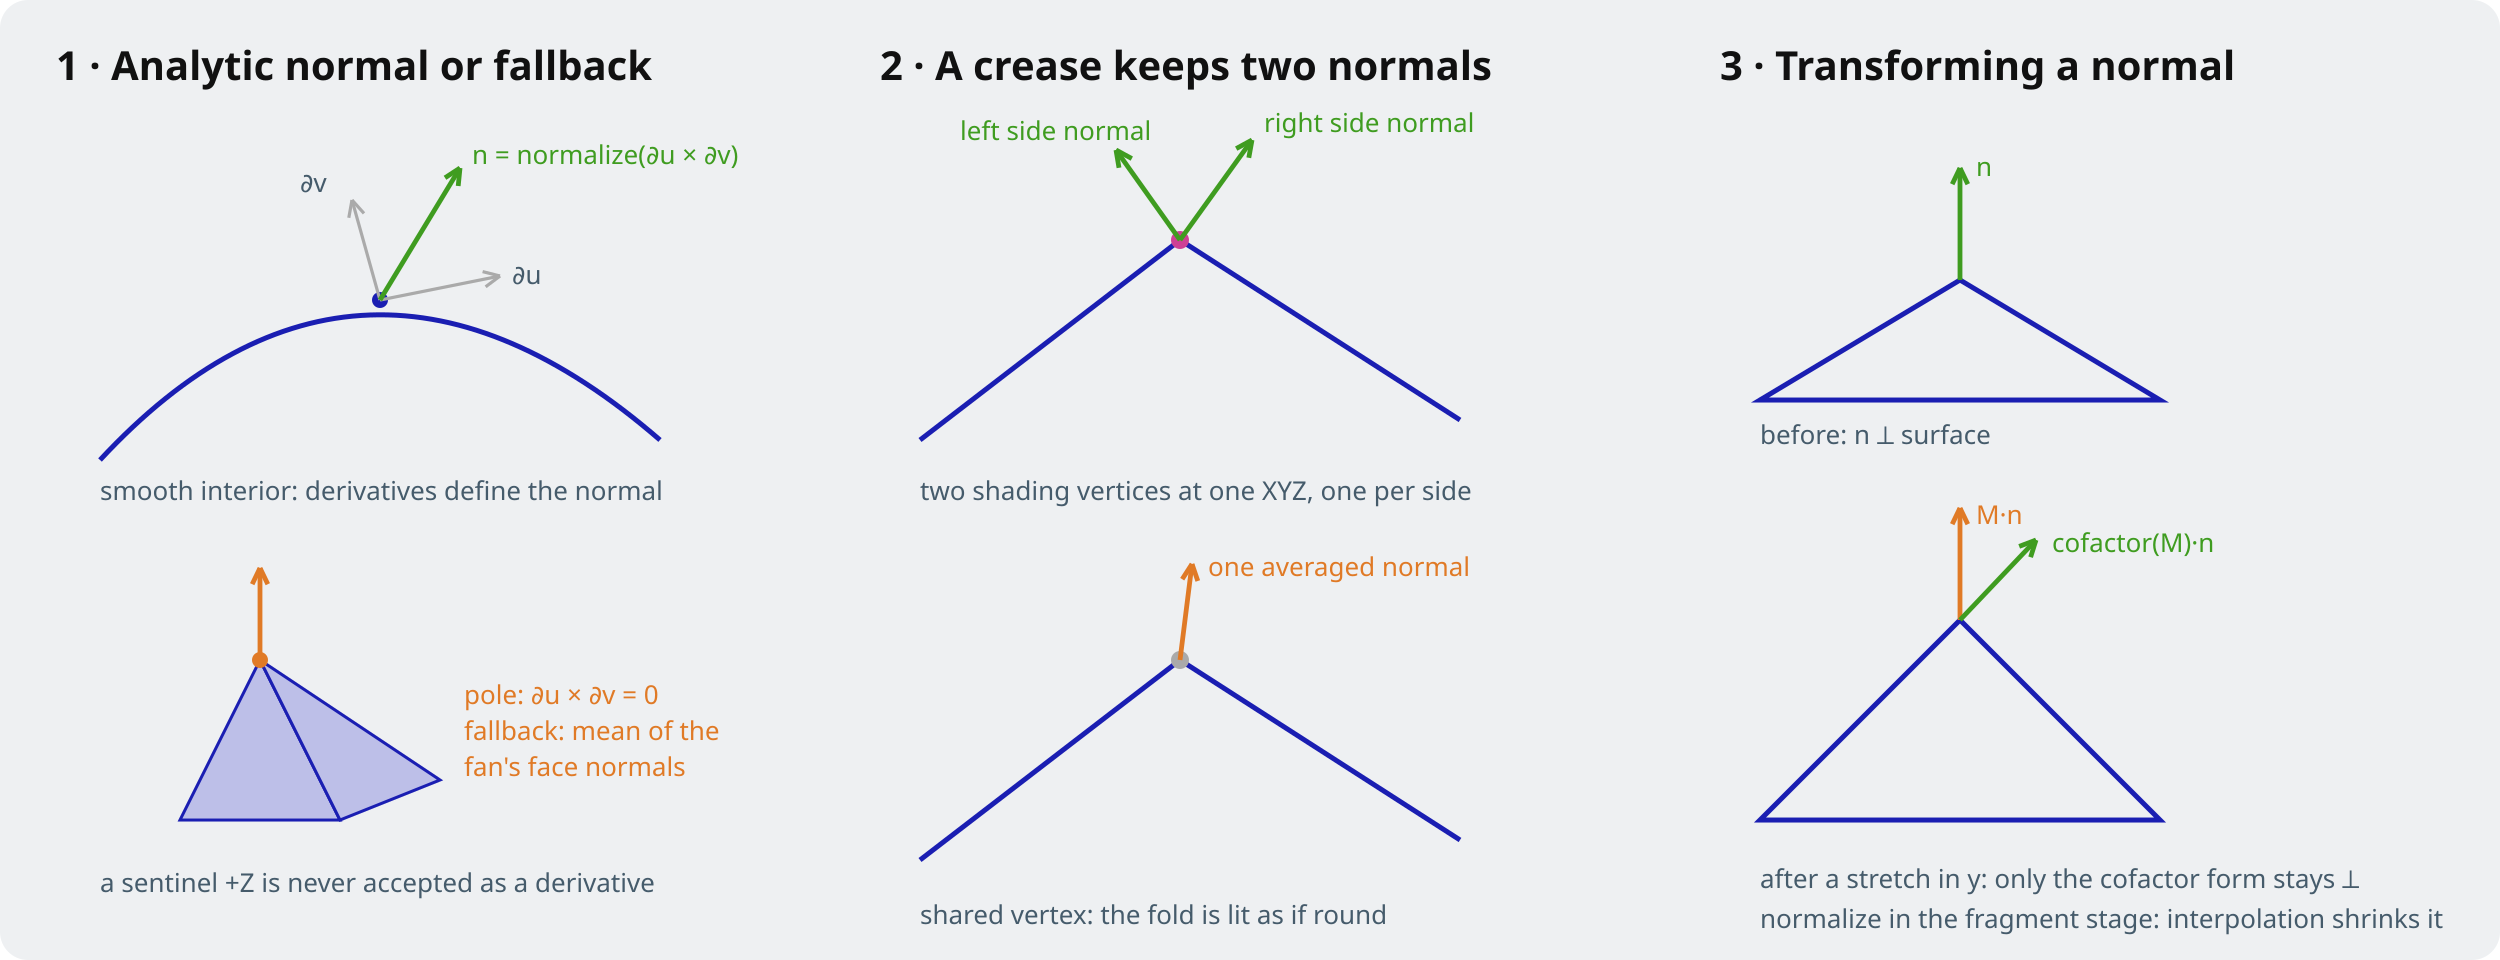
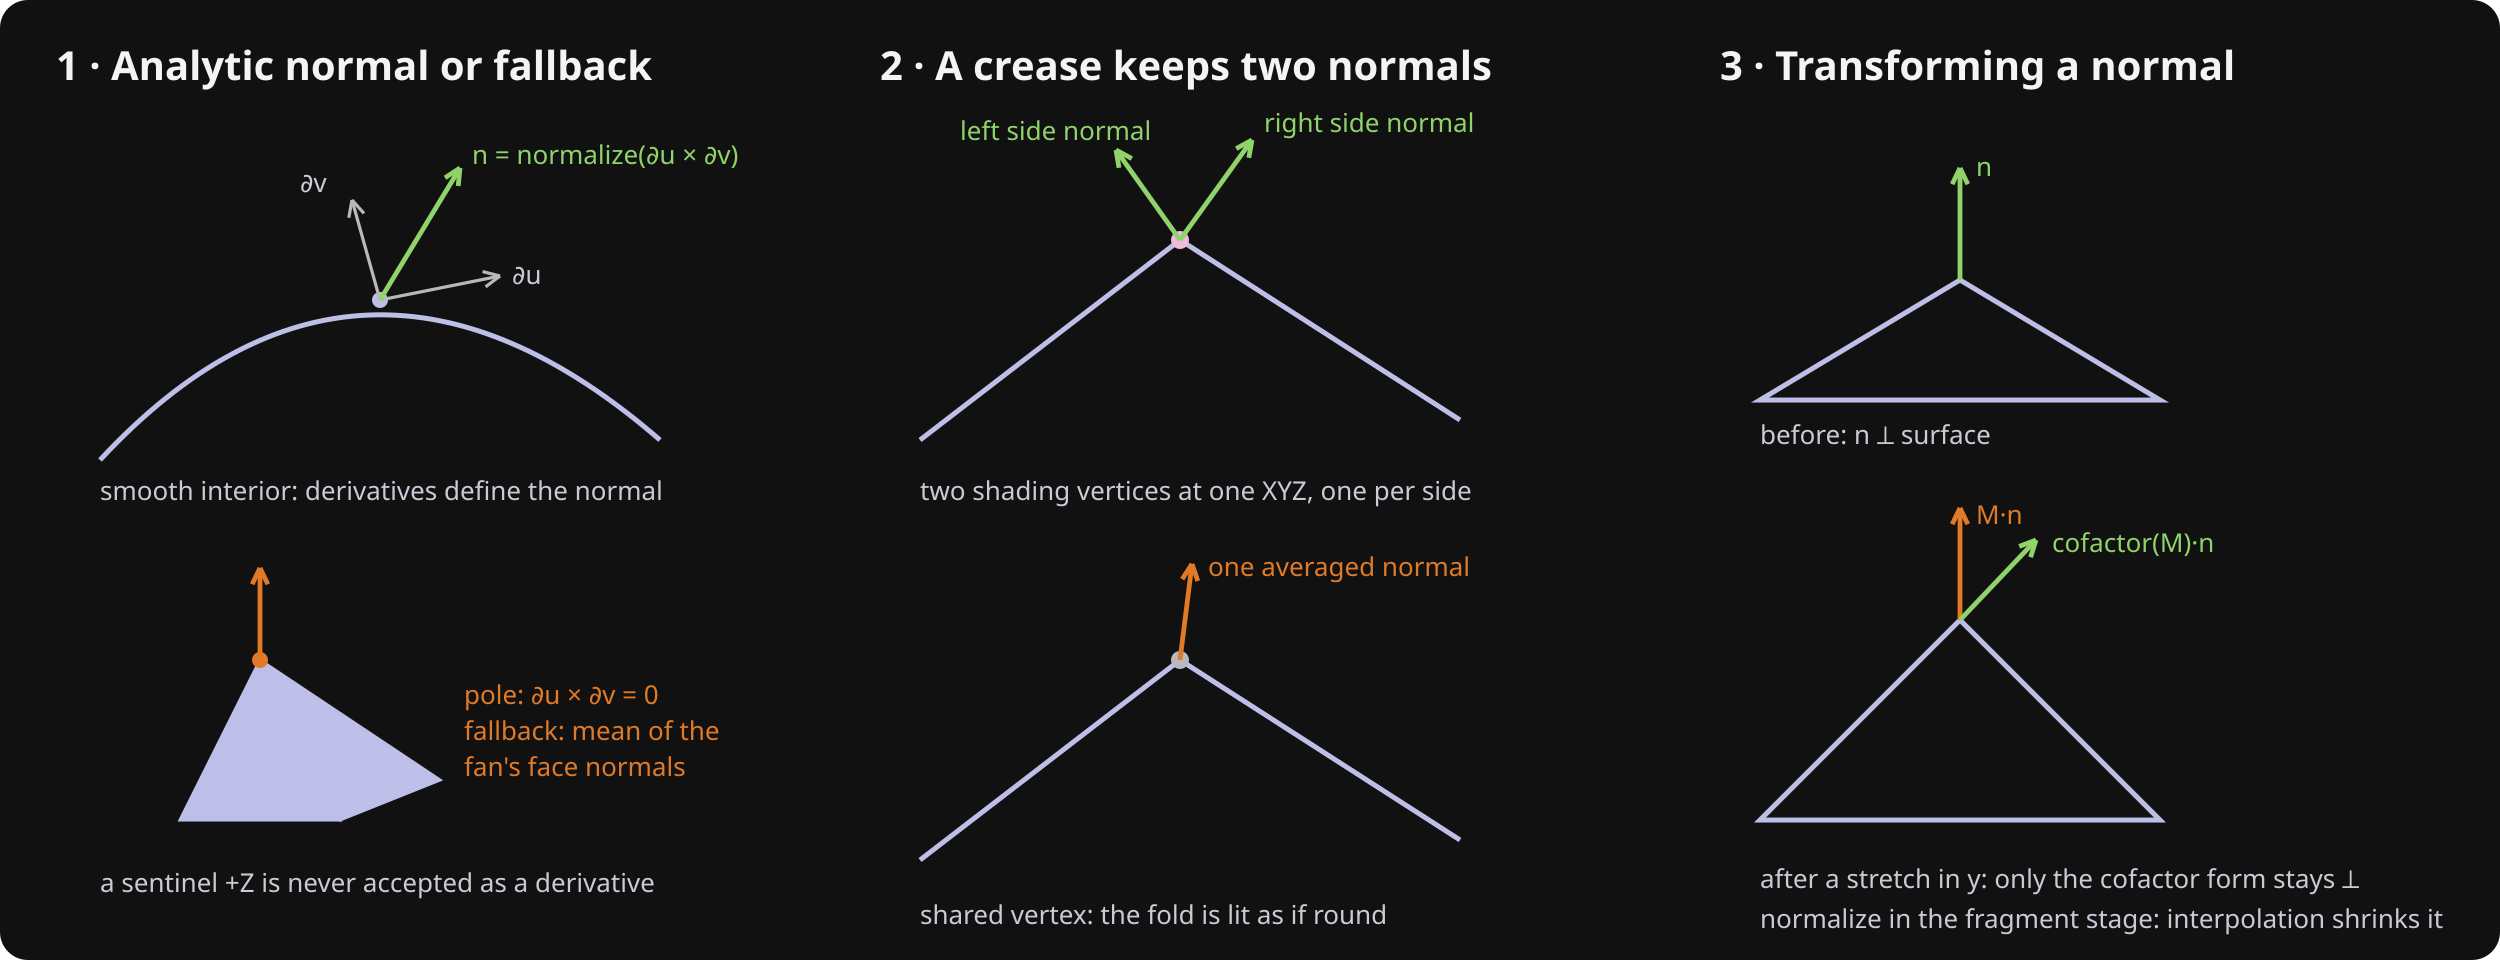
<svg xmlns="http://www.w3.org/2000/svg" viewBox="0 0 1250 480" role="img" aria-labelledby="t d">
  <defs>
    <marker id="a" markerWidth="9" markerHeight="9" refX="7" refY="3" orient="auto">
-       <path d="M0,0 L7,3 L0,6" fill="#111111" />
+       <path d="M0,0 L7,3 L0,6" fill="#e4e4e7" />
    </marker>
  </defs>
-   <style>text{font-family:system-ui,sans-serif;fill:#111111;font-size:13px}.h{font-size:20px;font-weight:700}.l{font-size:15px;font-weight:650}.s{font-size:13px;fill:#455b6b}.m{font-family:"DejaVu Sans Mono","Liberation Mono",monospace;font-size:12.5px;fill:#111111}.ar{fill:none;stroke:#111111;stroke-width:1.6;marker-end:url(#a)}.dash{fill:none;stroke:#e07a26;stroke-width:1.8;stroke-dasharray:7 5}</style>
-   <rect width="100%" height="100%" rx="14" fill="#eef0f2" />
+   <style>text{font-family:system-ui,sans-serif;fill:#f4f4f6;font-size:13px}.h{font-size:20px;font-weight:700}.l{font-size:15px;font-weight:650}.s{font-size:13px;fill:#c9ccd6}.m{font-family:"DejaVu Sans Mono","Liberation Mono",monospace;font-size:12.5px;fill:#f4f4f6}.ar{fill:none;stroke:#e4e4e7;stroke-width:1.6;marker-end:url(#a)}.dash{fill:none;stroke:#e07a26;stroke-width:1.8;stroke-dasharray:7 5}</style>
+   <rect width="100%" height="100%" rx="14" fill="#111111" />
  <text class="h" xml:space="preserve" x="28.0" y="40.0" textLength="297.8" lengthAdjust="spacingAndGlyphs">1 · Analytic normal or fallback</text>
-   <path d="M50,230 Q180,90 330,220" fill="none" stroke="#1a1eb2" stroke-width="2.5" />
-   <circle cx="190" cy="150" r="4" fill="#1a1eb2" />
-   <line x1="190" y1="150" x2="250" y2="138" stroke="#aaaaaa" stroke-width="1.6" />
-   <line x1="250" y1="138" x2="242.8" y2="143.4" stroke="#aaaaaa" stroke-width="1.6" />
-   <line x1="250" y1="138" x2="241.3" y2="135.8" stroke="#aaaaaa" stroke-width="1.6" />
+   <path d="M50,230 Q180,90 330,220" fill="none" stroke="#bdbfe8" stroke-width="2.5" />
+   <circle cx="190" cy="150" r="4" fill="#bdbfe8" />
+   <line x1="190" y1="150" x2="250" y2="138" stroke="#b9b9bd" stroke-width="1.6" />
+   <line x1="250" y1="138" x2="242.8" y2="143.4" stroke="#b9b9bd" stroke-width="1.6" />
+   <line x1="250" y1="138" x2="241.3" y2="135.8" stroke="#b9b9bd" stroke-width="1.6" />
  <text class="s" xml:space="preserve" x="256.0" y="142.0" textLength="14.5" lengthAdjust="spacingAndGlyphs">∂u</text>
-   <line x1="190" y1="150" x2="176" y2="100" stroke="#aaaaaa" stroke-width="1.6" />
-   <line x1="176" y1="100" x2="182.0" y2="106.7" stroke="#aaaaaa" stroke-width="1.6" />
-   <line x1="176" y1="100" x2="174.4" y2="108.9" stroke="#aaaaaa" stroke-width="1.6" />
+   <line x1="190" y1="150" x2="176" y2="100" stroke="#b9b9bd" stroke-width="1.6" />
+   <line x1="176" y1="100" x2="182.0" y2="106.7" stroke="#b9b9bd" stroke-width="1.6" />
+   <line x1="176" y1="100" x2="174.4" y2="108.9" stroke="#b9b9bd" stroke-width="1.6" />
  <text class="s" xml:space="preserve" x="150.0" y="96.0" textLength="13.0" lengthAdjust="spacingAndGlyphs">∂v</text>
-   <line x1="190" y1="150" x2="230" y2="84" stroke="#3f9c20" stroke-width="2.4" />
-   <line x1="230" y1="84" x2="229.1" y2="93.0" stroke="#3f9c20" stroke-width="2.4" />
-   <line x1="230" y1="84" x2="222.5" y2="88.9" stroke="#3f9c20" stroke-width="2.4" />
-   <text class="s" xml:space="preserve" x="236.0" y="82.0" style="fill:#3f9c20" textLength="132.5" lengthAdjust="spacingAndGlyphs">n = normalize(∂u × ∂v)</text>
+   <line x1="190" y1="150" x2="230" y2="84" stroke="#8fd36a" stroke-width="2.4" />
+   <line x1="230" y1="84" x2="229.1" y2="93.0" stroke="#8fd36a" stroke-width="2.4" />
+   <line x1="230" y1="84" x2="222.5" y2="88.9" stroke="#8fd36a" stroke-width="2.4" />
+   <text class="s" xml:space="preserve" x="236.0" y="82.0" style="fill:#8fd36a" textLength="132.5" lengthAdjust="spacingAndGlyphs">n = normalize(∂u × ∂v)</text>
  <text class="s" xml:space="preserve" x="50.0" y="250.0" textLength="281.2" lengthAdjust="spacingAndGlyphs">smooth interior: derivatives define the normal</text>
-   <polygon points="90,410 130,330 170,410" fill="#bdbfe8" stroke="#1a1eb2" stroke-width="1.5" />
-   <polygon points="130,330 170,410 220,390" fill="#bdbfe8" stroke="#1a1eb2" stroke-width="1.5" />
+   <polygon points="90,410 130,330 170,410" fill="#bdbfe8" stroke="#bdbfe8" stroke-width="1.5" />
+   <polygon points="130,330 170,410 220,390" fill="#bdbfe8" stroke="#bdbfe8" stroke-width="1.5" />
  <circle cx="130" cy="330" r="4" fill="#e07a26" />
  <line x1="130" y1="330" x2="130" y2="284" stroke="#e07a26" stroke-width="2.4" />
  <line x1="130" y1="284" x2="133.9" y2="292.1" stroke="#e07a26" stroke-width="2.4" />
  <line x1="130" y1="284" x2="126.1" y2="292.1" stroke="#e07a26" stroke-width="2.4" />
  <text class="s" xml:space="preserve" x="232.0" y="352.0" style="fill:#e07a26" textLength="96.6" lengthAdjust="spacingAndGlyphs">pole: ∂u × ∂v = 0</text>
  <text class="s" xml:space="preserve" x="232.0" y="370.0" style="fill:#e07a26" textLength="127.7" lengthAdjust="spacingAndGlyphs">fallback: mean of the</text>
  <text class="s" xml:space="preserve" x="232.0" y="388.0" style="fill:#e07a26" textLength="110.7" lengthAdjust="spacingAndGlyphs">fan's face normals</text>
  <text class="s" xml:space="preserve" x="50.0" y="446.0" textLength="277.2" lengthAdjust="spacingAndGlyphs">a sentinel +Z is never accepted as a derivative</text>
  <text class="h" xml:space="preserve" x="440.0" y="40.0" textLength="305.7" lengthAdjust="spacingAndGlyphs">2 · A crease keeps two normals</text>
-   <path d="M460,220 L590,120 L730,210" fill="none" stroke="#1a1eb2" stroke-width="2.5" />
-   <circle cx="590" cy="120" r="4.5" fill="#ce4095" />
-   <line x1="590" y1="120" x2="558" y2="75" stroke="#3f9c20" stroke-width="2.4" />
-   <line x1="558" y1="75" x2="565.9" y2="79.3" stroke="#3f9c20" stroke-width="2.4" />
-   <line x1="558" y1="75" x2="559.5" y2="83.9" stroke="#3f9c20" stroke-width="2.4" />
-   <text class="s" xml:space="preserve" x="480.0" y="70.0" style="fill:#3f9c20" textLength="95.5" lengthAdjust="spacingAndGlyphs">left side normal</text>
-   <line x1="590" y1="120" x2="626" y2="70" stroke="#3f9c20" stroke-width="2.4" />
-   <line x1="626" y1="70" x2="624.4" y2="78.9" stroke="#3f9c20" stroke-width="2.4" />
-   <line x1="626" y1="70" x2="618.1" y2="74.3" stroke="#3f9c20" stroke-width="2.4" />
-   <text class="s" xml:space="preserve" x="632.0" y="66.0" style="fill:#3f9c20" textLength="105.1" lengthAdjust="spacingAndGlyphs">right side normal</text>
+   <path d="M460,220 L590,120 L730,210" fill="none" stroke="#bdbfe8" stroke-width="2.5" />
+   <circle cx="590" cy="120" r="4.5" fill="#f0bcdb" />
+   <line x1="590" y1="120" x2="558" y2="75" stroke="#8fd36a" stroke-width="2.4" />
+   <line x1="558" y1="75" x2="565.9" y2="79.3" stroke="#8fd36a" stroke-width="2.4" />
+   <line x1="558" y1="75" x2="559.5" y2="83.9" stroke="#8fd36a" stroke-width="2.4" />
+   <text class="s" xml:space="preserve" x="480.0" y="70.0" style="fill:#8fd36a" textLength="95.5" lengthAdjust="spacingAndGlyphs">left side normal</text>
+   <line x1="590" y1="120" x2="626" y2="70" stroke="#8fd36a" stroke-width="2.4" />
+   <line x1="626" y1="70" x2="624.4" y2="78.9" stroke="#8fd36a" stroke-width="2.4" />
+   <line x1="626" y1="70" x2="618.1" y2="74.3" stroke="#8fd36a" stroke-width="2.4" />
+   <text class="s" xml:space="preserve" x="632.0" y="66.0" style="fill:#8fd36a" textLength="105.1" lengthAdjust="spacingAndGlyphs">right side normal</text>
  <text class="s" xml:space="preserve" x="460.0" y="250.0" textLength="275.6" lengthAdjust="spacingAndGlyphs">two shading vertices at one XYZ, one per side</text>
-   <path d="M460,430 L590,330 L730,420" fill="none" stroke="#1a1eb2" stroke-width="2.5" />
-   <circle cx="590" cy="330" r="4.5" fill="#aaaaaa" />
+   <path d="M460,430 L590,330 L730,420" fill="none" stroke="#bdbfe8" stroke-width="2.5" />
+   <circle cx="590" cy="330" r="4.5" fill="#b9b9bd" />
  <line x1="590" y1="330" x2="596" y2="282" stroke="#e07a26" stroke-width="2.4" />
  <line x1="596" y1="282" x2="598.9" y2="290.5" stroke="#e07a26" stroke-width="2.4" />
  <line x1="596" y1="282" x2="591.1" y2="289.6" stroke="#e07a26" stroke-width="2.4" />
  <text class="s" xml:space="preserve" x="604.0" y="288.0" style="fill:#e07a26" textLength="130.9" lengthAdjust="spacingAndGlyphs">one averaged normal</text>
  <text class="s" xml:space="preserve" x="460.0" y="462.0" textLength="233.4" lengthAdjust="spacingAndGlyphs">shared vertex: the fold is lit as if round</text>
  <text class="h" xml:space="preserve" x="860.0" y="40.0" textLength="257.4" lengthAdjust="spacingAndGlyphs">3 · Transforming a normal</text>
-   <polygon points="880,200 980,140 1080,200" fill="none" stroke="#1a1eb2" stroke-width="2.5" />
-   <line x1="980" y1="140" x2="980" y2="84" stroke="#3f9c20" stroke-width="2.4" />
-   <line x1="980" y1="84" x2="983.9" y2="92.1" stroke="#3f9c20" stroke-width="2.4" />
-   <line x1="980" y1="84" x2="976.1" y2="92.1" stroke="#3f9c20" stroke-width="2.4" />
-   <text class="s" xml:space="preserve" x="988.0" y="88.0" style="fill:#3f9c20" textLength="8.0" lengthAdjust="spacingAndGlyphs">n</text>
+   <polygon points="880,200 980,140 1080,200" fill="none" stroke="#bdbfe8" stroke-width="2.5" />
+   <line x1="980" y1="140" x2="980" y2="84" stroke="#8fd36a" stroke-width="2.4" />
+   <line x1="980" y1="84" x2="983.9" y2="92.1" stroke="#8fd36a" stroke-width="2.4" />
+   <line x1="980" y1="84" x2="976.1" y2="92.1" stroke="#8fd36a" stroke-width="2.4" />
+   <text class="s" xml:space="preserve" x="988.0" y="88.0" style="fill:#8fd36a" textLength="8.0" lengthAdjust="spacingAndGlyphs">n</text>
  <text class="s" xml:space="preserve" x="880.0" y="222.0" textLength="116.5" lengthAdjust="spacingAndGlyphs">before: n ⟂ surface</text>
-   <polygon points="880,410 980,310 1080,410" fill="none" stroke="#1a1eb2" stroke-width="2.5" />
+   <polygon points="880,410 980,310 1080,410" fill="none" stroke="#bdbfe8" stroke-width="2.5" />
  <line x1="980" y1="310" x2="980" y2="254" stroke="#e07a26" stroke-width="2.4" />
  <line x1="980" y1="254" x2="983.9" y2="262.1" stroke="#e07a26" stroke-width="2.4" />
  <line x1="980" y1="254" x2="976.1" y2="262.1" stroke="#e07a26" stroke-width="2.4" />
  <text class="s" xml:space="preserve" x="988.0" y="262.0" style="fill:#e07a26" textLength="23.3" lengthAdjust="spacingAndGlyphs">M·n</text>
-   <line x1="980" y1="310" x2="1018" y2="270" stroke="#3f9c20" stroke-width="2.4" />
-   <line x1="1018" y1="270" x2="1015.3" y2="278.6" stroke="#3f9c20" stroke-width="2.4" />
-   <line x1="1018" y1="270" x2="1009.6" y2="273.2" stroke="#3f9c20" stroke-width="2.4" />
-   <text class="s" xml:space="preserve" x="1026.0" y="276.0" style="fill:#3f9c20" textLength="81.1" lengthAdjust="spacingAndGlyphs">cofactor(M)·n</text>
+   <line x1="980" y1="310" x2="1018" y2="270" stroke="#8fd36a" stroke-width="2.4" />
+   <line x1="1018" y1="270" x2="1015.3" y2="278.6" stroke="#8fd36a" stroke-width="2.4" />
+   <line x1="1018" y1="270" x2="1009.6" y2="273.2" stroke="#8fd36a" stroke-width="2.4" />
+   <text class="s" xml:space="preserve" x="1026.0" y="276.0" style="fill:#8fd36a" textLength="81.1" lengthAdjust="spacingAndGlyphs">cofactor(M)·n</text>
  <text class="s" xml:space="preserve" x="880.0" y="444.0" textLength="300.6" lengthAdjust="spacingAndGlyphs">after a stretch in y: only the cofactor form stays ⟂</text>
  <text class="s" xml:space="preserve" x="880.0" y="464.0" textLength="341.2" lengthAdjust="spacingAndGlyphs">normalize in the fragment stage: interpolation shrinks it</text>
</svg>
